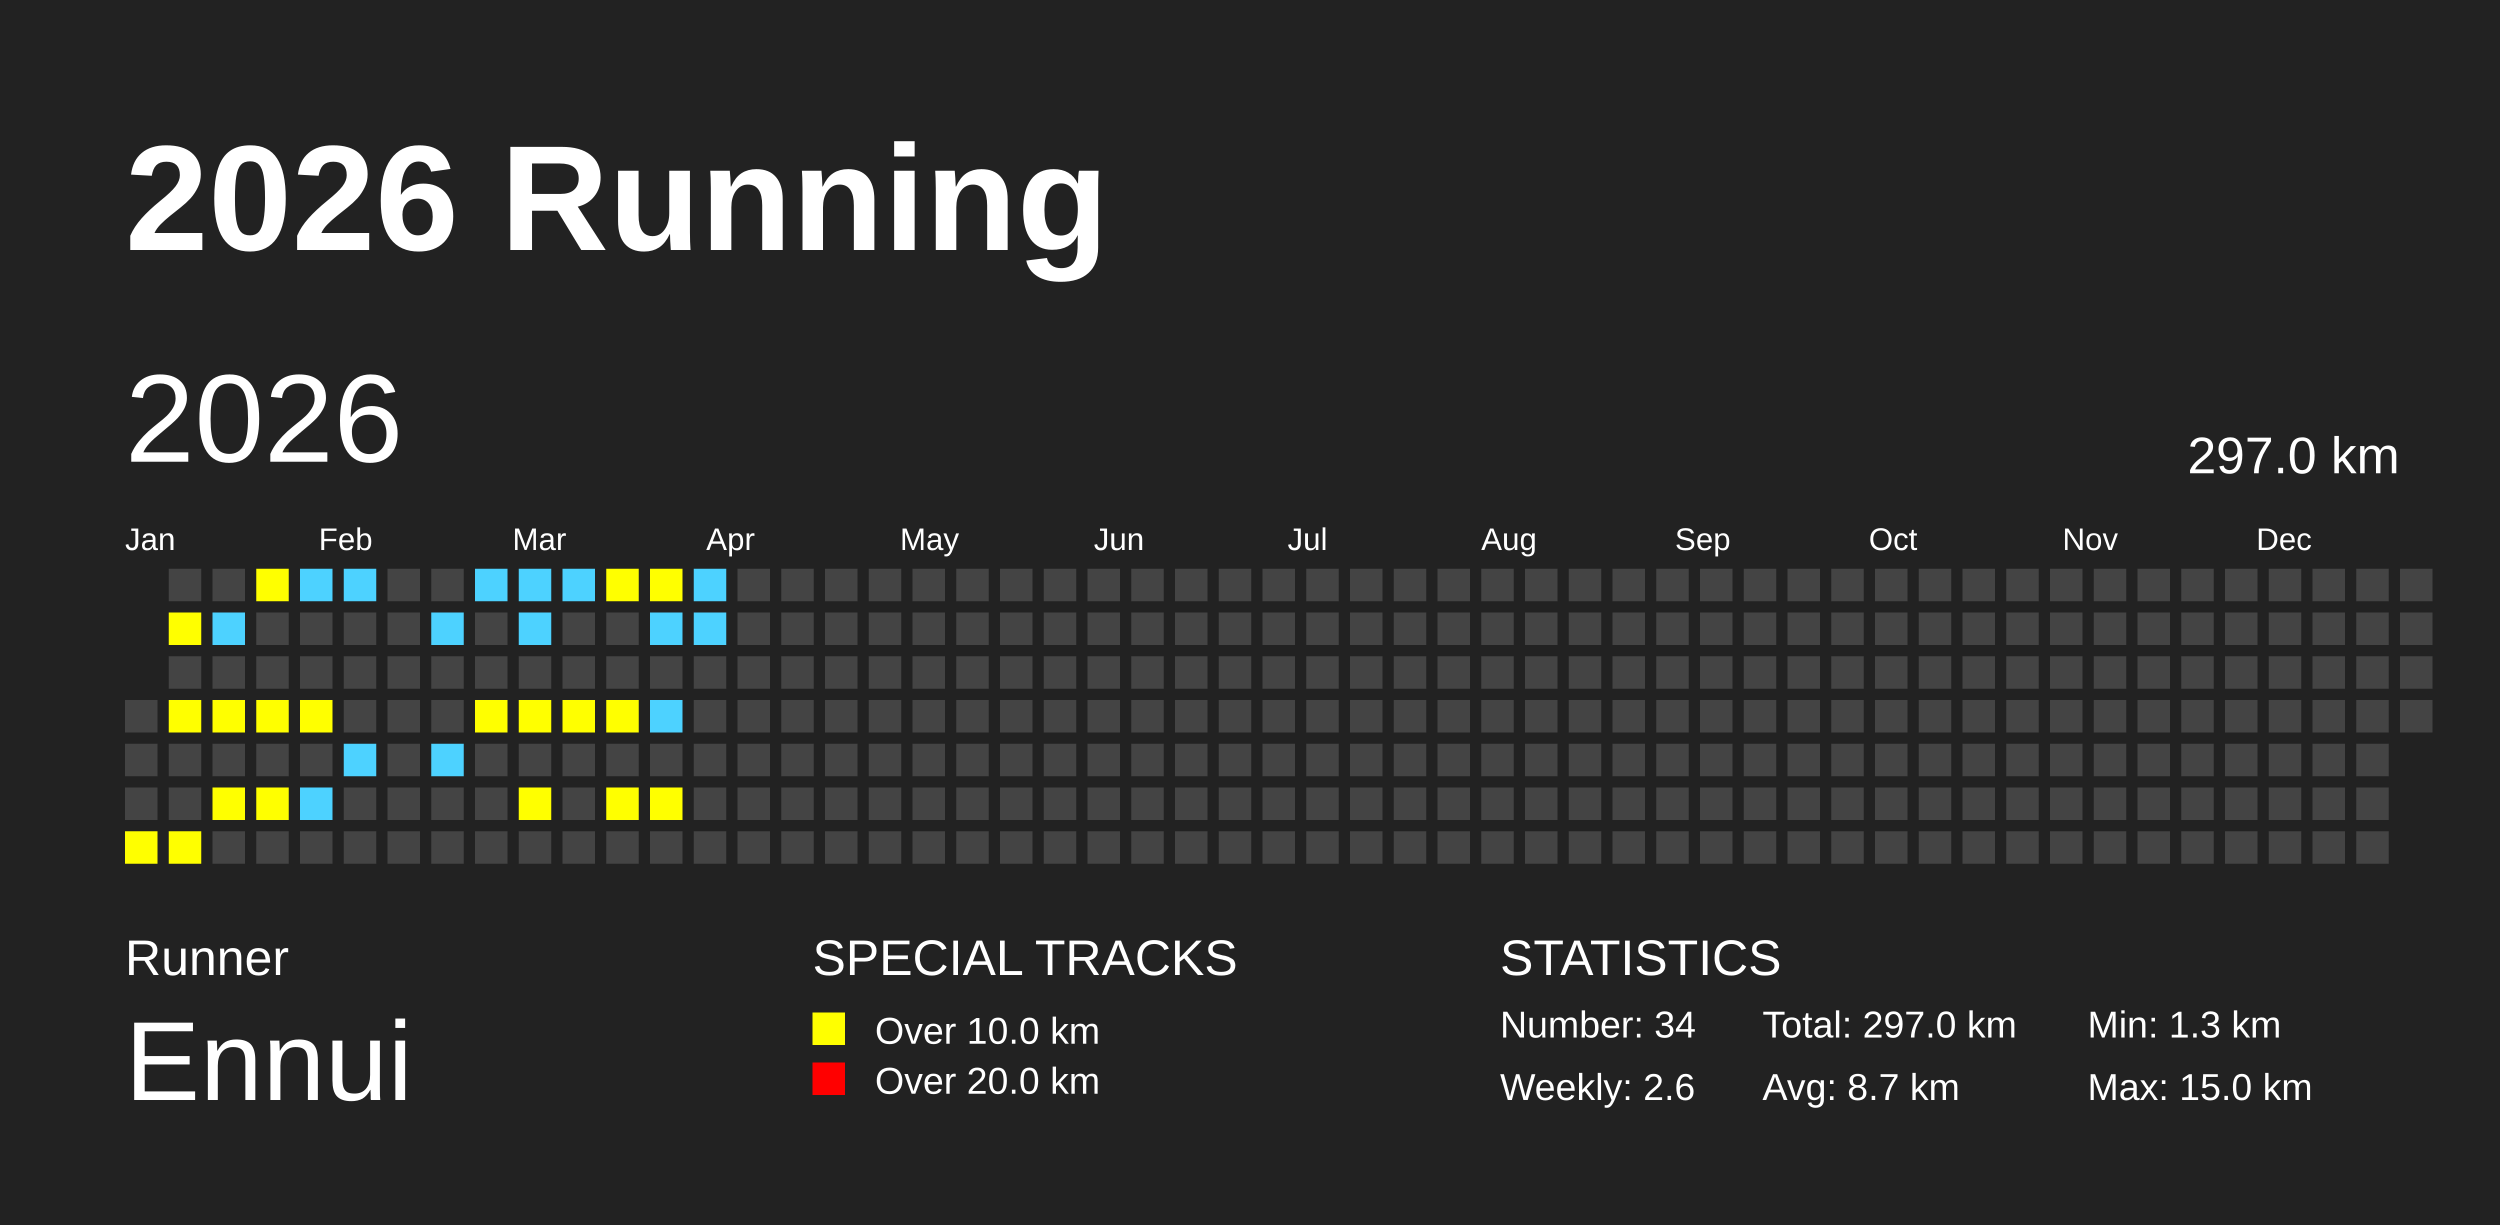
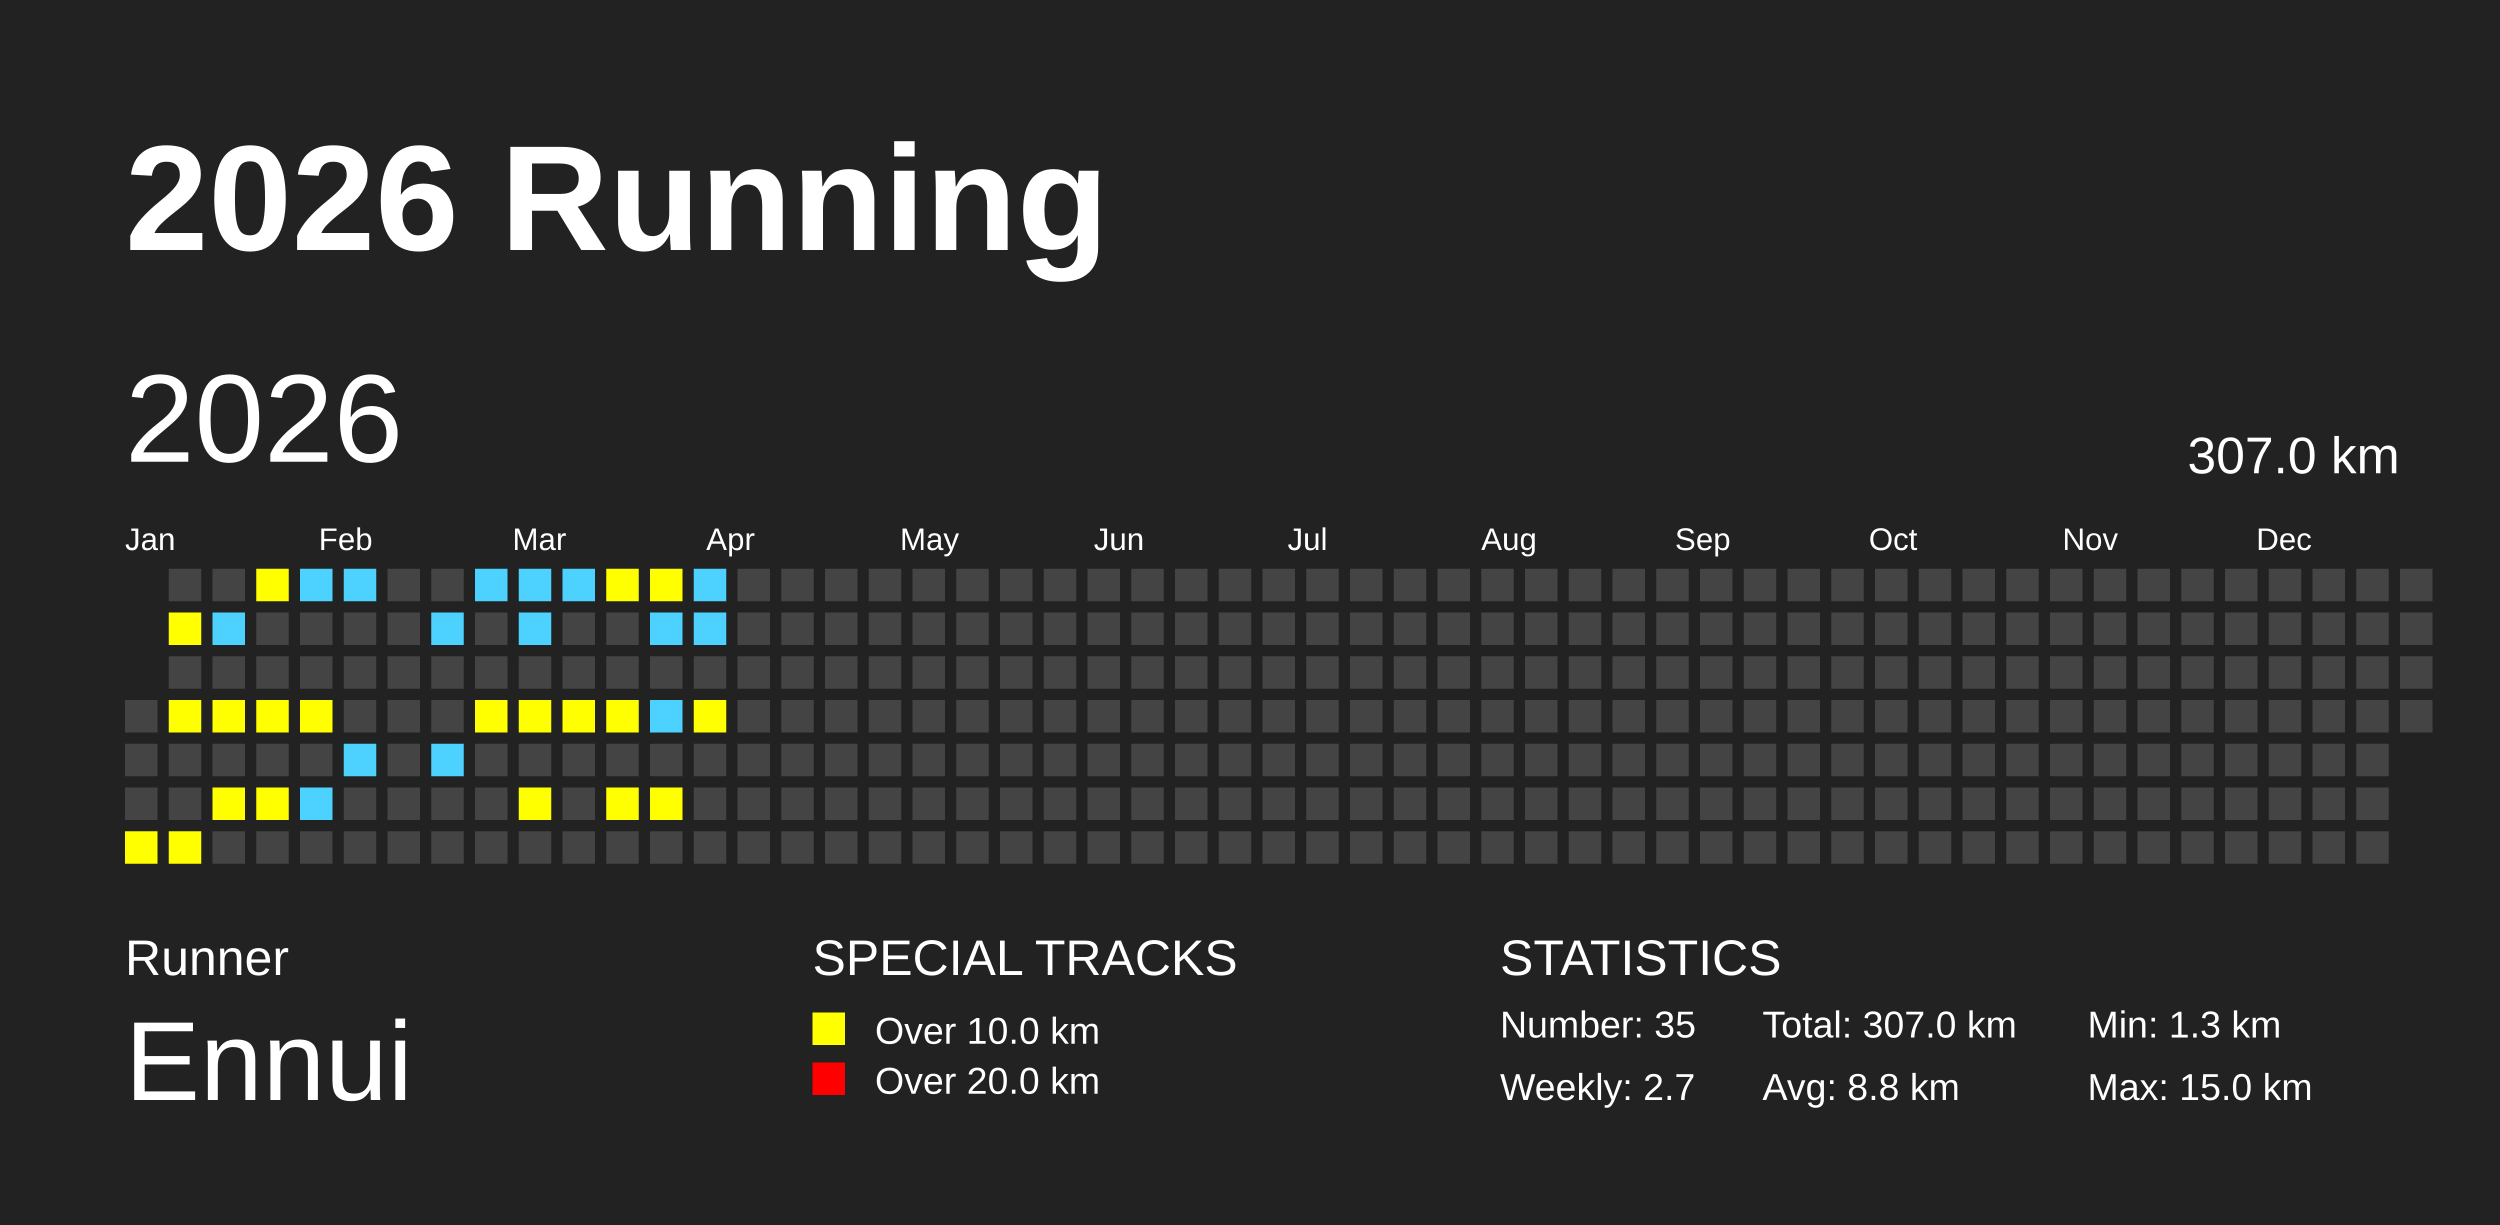
<svg xmlns="http://www.w3.org/2000/svg" baseProfile="full" height="98mm" version="1.1" viewBox="0,0,200,98" width="200mm">
  <defs />
  <rect fill="#222222" height="98" width="200" x="0" y="0" />
  <text fill="#FFFFFF" style="font-size:12px; font-family:Arial; font-weight:bold;" x="10" y="20">2026 Running</text>
  <text fill="#FFFFFF" style="font-size:4px; font-family:Arial" x="10" y="78">Runner</text>
  <text fill="#FFFFFF" style="font-size:9px; font-family:Arial" x="10" y="88">Ennui</text>
  <text fill="#FFFFFF" style="font-size:4px; font-family:Arial" x="65" y="78">SPECIAL TRACKS</text>
  <rect fill="yellow" height="2.6" width="2.6" x="65" y="81" />
  <text fill="#FFFFFF" style="font-size:3px; font-family:Arial" x="70" y="83.5">Over 10.0 km</text>
  <rect fill="red" height="2.6" width="2.6" x="65" y="85" />
  <text fill="#FFFFFF" style="font-size:3px; font-family:Arial" x="70" y="87.5">Over 20.0 km</text>
  <text fill="#FFFFFF" style="font-size:4px; font-family:Arial" x="120" y="78">STATISTICS</text>
-   <text fill="#FFFFFF" style="font-size:3px; font-family:Arial" x="120" y="83">Number: 34</text>
-   <text fill="#FFFFFF" style="font-size:3px; font-family:Arial" x="120" y="88">Weekly: 2.6</text>
-   <text fill="#FFFFFF" style="font-size:3px; font-family:Arial" x="141" y="83">Total: 297.0 km</text>
-   <text fill="#FFFFFF" style="font-size:3px; font-family:Arial" x="141" y="88">Avg: 8.7 km</text>
+   <text fill="#FFFFFF" style="font-size:3px; font-family:Arial" x="120" y="83">Number: 35</text>
+   <text fill="#FFFFFF" style="font-size:3px; font-family:Arial" x="120" y="88">Weekly: 2.7</text>
+   <text fill="#FFFFFF" style="font-size:3px; font-family:Arial" x="141" y="83">Total: 307.0 km</text>
+   <text fill="#FFFFFF" style="font-size:3px; font-family:Arial" x="141" y="88">Avg: 8.8 km</text>
  <text fill="#FFFFFF" style="font-size:3px; font-family:Arial" x="167" y="83">Min: 1.3 km</text>
  <text fill="#FFFFFF" style="font-size:3px; font-family:Arial" x="167" y="88">Max: 15.0 km</text>
  <text dominant-baseline="hanging" fill="#FFFFFF" style="font-size:10.0px; font-family:Arial;" x="10" y="30">2026</text>
-   <text dominant-baseline="hanging" fill="#FFFFFF" style="font-size:4.125px; font-family:Arial;" x="175" y="35">297.0 km</text>
+   <text dominant-baseline="hanging" fill="#FFFFFF" style="font-size:4.125px; font-family:Arial;" x="175" y="35">307.0 km</text>
  <text fill="#FFFFFF" style="font-size:2.5px; font-family:Arial" x="10.0" y="44">Jan</text>
  <text fill="#FFFFFF" style="font-size:2.5px; font-family:Arial" x="25.5" y="44">Feb</text>
  <text fill="#FFFFFF" style="font-size:2.5px; font-family:Arial" x="41.0" y="44">Mar</text>
  <text fill="#FFFFFF" style="font-size:2.5px; font-family:Arial" x="56.5" y="44">Apr</text>
  <text fill="#FFFFFF" style="font-size:2.5px; font-family:Arial" x="72.0" y="44">May</text>
  <text fill="#FFFFFF" style="font-size:2.5px; font-family:Arial" x="87.5" y="44">Jun</text>
  <text fill="#FFFFFF" style="font-size:2.5px; font-family:Arial" x="103.0" y="44">Jul</text>
  <text fill="#FFFFFF" style="font-size:2.5px; font-family:Arial" x="118.5" y="44">Aug</text>
  <text fill="#FFFFFF" style="font-size:2.5px; font-family:Arial" x="134.0" y="44">Sep</text>
  <text fill="#FFFFFF" style="font-size:2.5px; font-family:Arial" x="149.5" y="44">Oct</text>
  <text fill="#FFFFFF" style="font-size:2.5px; font-family:Arial" x="165.0" y="44">Nov</text>
  <text fill="#FFFFFF" style="font-size:2.5px; font-family:Arial" x="180.5" y="44">Dec</text>
  <rect fill="#444444" height="2.6" width="2.6" x="10.0" y="56.0" />
  <rect fill="#444444" height="2.6" width="2.6" x="10.0" y="59.5" />
  <rect fill="#444444" height="2.6" width="2.6" x="10.0" y="63.0" />
  <rect fill="yellow" height="2.6" width="2.6" x="10.0" y="66.5" />
  <rect fill="#444444" height="2.6" width="2.6" x="13.5" y="45.5" />
  <rect fill="yellow" height="2.6" width="2.6" x="13.5" y="49.0" />
  <rect fill="#444444" height="2.6" width="2.6" x="13.5" y="52.5" />
  <rect fill="yellow" height="2.6" width="2.6" x="13.5" y="56.0" />
  <rect fill="#444444" height="2.6" width="2.6" x="13.5" y="59.5" />
  <rect fill="#444444" height="2.6" width="2.6" x="13.5" y="63.0" />
  <rect fill="yellow" height="2.6" width="2.6" x="13.5" y="66.5" />
  <rect fill="#444444" height="2.6" width="2.6" x="17.0" y="45.5" />
  <rect fill="#4DD2FF" height="2.6" width="2.6" x="17.0" y="49.0" />
  <rect fill="#444444" height="2.6" width="2.6" x="17.0" y="52.5" />
  <rect fill="yellow" height="2.6" width="2.6" x="17.0" y="56.0" />
  <rect fill="#444444" height="2.6" width="2.6" x="17.0" y="59.5" />
  <rect fill="yellow" height="2.6" width="2.6" x="17.0" y="63.0" />
  <rect fill="#444444" height="2.6" width="2.6" x="17.0" y="66.5" />
  <rect fill="yellow" height="2.6" width="2.6" x="20.5" y="45.5" />
  <rect fill="#444444" height="2.6" width="2.6" x="20.5" y="49.0" />
  <rect fill="#444444" height="2.6" width="2.6" x="20.5" y="52.5" />
  <rect fill="yellow" height="2.6" width="2.6" x="20.5" y="56.0" />
  <rect fill="#444444" height="2.6" width="2.6" x="20.5" y="59.5" />
  <rect fill="yellow" height="2.6" width="2.6" x="20.5" y="63.0" />
  <rect fill="#444444" height="2.6" width="2.6" x="20.5" y="66.5" />
  <rect fill="#4DD2FF" height="2.6" width="2.6" x="24.0" y="45.5" />
  <rect fill="#444444" height="2.6" width="2.6" x="24.0" y="49.0" />
  <rect fill="#444444" height="2.6" width="2.6" x="24.0" y="52.5" />
  <rect fill="yellow" height="2.6" width="2.6" x="24.0" y="56.0" />
  <rect fill="#444444" height="2.6" width="2.6" x="24.0" y="59.5" />
  <rect fill="#4DD2FF" height="2.6" width="2.6" x="24.0" y="63.0" />
  <rect fill="#444444" height="2.6" width="2.6" x="24.0" y="66.5" />
  <rect fill="#4DD2FF" height="2.6" width="2.6" x="27.5" y="45.5" />
  <rect fill="#444444" height="2.6" width="2.6" x="27.5" y="49.0" />
  <rect fill="#444444" height="2.6" width="2.6" x="27.5" y="52.5" />
  <rect fill="#444444" height="2.6" width="2.6" x="27.5" y="56.0" />
  <rect fill="#4DD2FF" height="2.6" width="2.6" x="27.5" y="59.5" />
  <rect fill="#444444" height="2.6" width="2.6" x="27.5" y="63.0" />
  <rect fill="#444444" height="2.6" width="2.6" x="27.5" y="66.5" />
  <rect fill="#444444" height="2.6" width="2.6" x="31.0" y="45.5" />
  <rect fill="#444444" height="2.6" width="2.6" x="31.0" y="49.0" />
  <rect fill="#444444" height="2.6" width="2.6" x="31.0" y="52.5" />
  <rect fill="#444444" height="2.6" width="2.6" x="31.0" y="56.0" />
  <rect fill="#444444" height="2.6" width="2.6" x="31.0" y="59.5" />
  <rect fill="#444444" height="2.6" width="2.6" x="31.0" y="63.0" />
  <rect fill="#444444" height="2.6" width="2.6" x="31.0" y="66.5" />
  <rect fill="#444444" height="2.6" width="2.6" x="34.5" y="45.5" />
  <rect fill="#4DD2FF" height="2.6" width="2.6" x="34.5" y="49.0" />
  <rect fill="#444444" height="2.6" width="2.6" x="34.5" y="52.5" />
  <rect fill="#444444" height="2.6" width="2.6" x="34.5" y="56.0" />
  <rect fill="#4DD2FF" height="2.6" width="2.6" x="34.5" y="59.5" />
  <rect fill="#444444" height="2.6" width="2.6" x="34.5" y="63.0" />
  <rect fill="#444444" height="2.6" width="2.6" x="34.5" y="66.5" />
  <rect fill="#4DD2FF" height="2.6" width="2.6" x="38.0" y="45.5" />
  <rect fill="#444444" height="2.6" width="2.6" x="38.0" y="49.0" />
  <rect fill="#444444" height="2.6" width="2.6" x="38.0" y="52.5" />
  <rect fill="yellow" height="2.6" width="2.6" x="38.0" y="56.0" />
  <rect fill="#444444" height="2.6" width="2.6" x="38.0" y="59.5" />
  <rect fill="#444444" height="2.6" width="2.6" x="38.0" y="63.0" />
  <rect fill="#444444" height="2.6" width="2.6" x="38.0" y="66.5" />
  <rect fill="#4DD2FF" height="2.6" width="2.6" x="41.5" y="45.5" />
  <rect fill="#4DD2FF" height="2.6" width="2.6" x="41.5" y="49.0" />
  <rect fill="#444444" height="2.6" width="2.6" x="41.5" y="52.5" />
  <rect fill="yellow" height="2.6" width="2.6" x="41.5" y="56.0" />
  <rect fill="#444444" height="2.6" width="2.6" x="41.5" y="59.5" />
  <rect fill="yellow" height="2.6" width="2.6" x="41.5" y="63.0" />
  <rect fill="#444444" height="2.6" width="2.6" x="41.5" y="66.5" />
  <rect fill="#4DD2FF" height="2.6" width="2.6" x="45.0" y="45.5" />
  <rect fill="#444444" height="2.6" width="2.6" x="45.0" y="49.0" />
  <rect fill="#444444" height="2.6" width="2.6" x="45.0" y="52.5" />
  <rect fill="yellow" height="2.6" width="2.6" x="45.0" y="56.0" />
  <rect fill="#444444" height="2.6" width="2.6" x="45.0" y="59.5" />
  <rect fill="#444444" height="2.6" width="2.6" x="45.0" y="63.0" />
  <rect fill="#444444" height="2.6" width="2.6" x="45.0" y="66.5" />
  <rect fill="yellow" height="2.6" width="2.6" x="48.5" y="45.5" />
  <rect fill="#444444" height="2.6" width="2.6" x="48.5" y="49.0" />
  <rect fill="#444444" height="2.6" width="2.6" x="48.5" y="52.5" />
  <rect fill="yellow" height="2.6" width="2.6" x="48.5" y="56.0" />
  <rect fill="#444444" height="2.6" width="2.6" x="48.5" y="59.5" />
  <rect fill="yellow" height="2.6" width="2.6" x="48.5" y="63.0" />
  <rect fill="#444444" height="2.6" width="2.6" x="48.5" y="66.5" />
  <rect fill="yellow" height="2.6" width="2.6" x="52.0" y="45.5" />
  <rect fill="#4DD2FF" height="2.6" width="2.6" x="52.0" y="49.0" />
  <rect fill="#444444" height="2.6" width="2.6" x="52.0" y="52.5" />
  <rect fill="#4DD2FF" height="2.6" width="2.6" x="52.0" y="56.0" />
  <rect fill="#444444" height="2.6" width="2.6" x="52.0" y="59.5" />
  <rect fill="yellow" height="2.6" width="2.6" x="52.0" y="63.0" />
  <rect fill="#444444" height="2.6" width="2.6" x="52.0" y="66.5" />
  <rect fill="#4DD2FF" height="2.6" width="2.6" x="55.5" y="45.5" />
  <rect fill="#4DD2FF" height="2.6" width="2.6" x="55.5" y="49.0" />
  <rect fill="#444444" height="2.6" width="2.6" x="55.5" y="52.5" />
-   <rect fill="#444444" height="2.6" width="2.6" x="55.5" y="56.0" />
+   <rect fill="yellow" height="2.6" width="2.6" x="55.5" y="56.0" />
  <rect fill="#444444" height="2.6" width="2.6" x="55.5" y="59.5" />
  <rect fill="#444444" height="2.6" width="2.6" x="55.5" y="63.0" />
  <rect fill="#444444" height="2.6" width="2.6" x="55.5" y="66.5" />
  <rect fill="#444444" height="2.6" width="2.6" x="59.0" y="45.5" />
  <rect fill="#444444" height="2.6" width="2.6" x="59.0" y="49.0" />
  <rect fill="#444444" height="2.6" width="2.6" x="59.0" y="52.5" />
  <rect fill="#444444" height="2.6" width="2.6" x="59.0" y="56.0" />
  <rect fill="#444444" height="2.6" width="2.6" x="59.0" y="59.5" />
  <rect fill="#444444" height="2.6" width="2.6" x="59.0" y="63.0" />
  <rect fill="#444444" height="2.6" width="2.6" x="59.0" y="66.5" />
  <rect fill="#444444" height="2.6" width="2.6" x="62.5" y="45.5" />
  <rect fill="#444444" height="2.6" width="2.6" x="62.5" y="49.0" />
  <rect fill="#444444" height="2.6" width="2.6" x="62.5" y="52.5" />
  <rect fill="#444444" height="2.6" width="2.6" x="62.5" y="56.0" />
  <rect fill="#444444" height="2.6" width="2.6" x="62.5" y="59.5" />
  <rect fill="#444444" height="2.6" width="2.6" x="62.5" y="63.0" />
  <rect fill="#444444" height="2.6" width="2.6" x="62.5" y="66.5" />
  <rect fill="#444444" height="2.6" width="2.6" x="66.0" y="45.5" />
  <rect fill="#444444" height="2.6" width="2.6" x="66.0" y="49.0" />
  <rect fill="#444444" height="2.6" width="2.6" x="66.0" y="52.5" />
  <rect fill="#444444" height="2.6" width="2.6" x="66.0" y="56.0" />
  <rect fill="#444444" height="2.6" width="2.6" x="66.0" y="59.5" />
  <rect fill="#444444" height="2.6" width="2.6" x="66.0" y="63.0" />
  <rect fill="#444444" height="2.6" width="2.6" x="66.0" y="66.5" />
  <rect fill="#444444" height="2.6" width="2.6" x="69.5" y="45.5" />
  <rect fill="#444444" height="2.6" width="2.6" x="69.5" y="49.0" />
  <rect fill="#444444" height="2.6" width="2.6" x="69.5" y="52.5" />
  <rect fill="#444444" height="2.6" width="2.6" x="69.5" y="56.0" />
  <rect fill="#444444" height="2.6" width="2.6" x="69.5" y="59.5" />
  <rect fill="#444444" height="2.6" width="2.6" x="69.5" y="63.0" />
  <rect fill="#444444" height="2.6" width="2.6" x="69.5" y="66.5" />
  <rect fill="#444444" height="2.6" width="2.6" x="73.0" y="45.5" />
  <rect fill="#444444" height="2.6" width="2.6" x="73.0" y="49.0" />
  <rect fill="#444444" height="2.6" width="2.6" x="73.0" y="52.5" />
  <rect fill="#444444" height="2.6" width="2.6" x="73.0" y="56.0" />
  <rect fill="#444444" height="2.6" width="2.6" x="73.0" y="59.5" />
  <rect fill="#444444" height="2.6" width="2.6" x="73.0" y="63.0" />
  <rect fill="#444444" height="2.6" width="2.6" x="73.0" y="66.5" />
  <rect fill="#444444" height="2.6" width="2.6" x="76.5" y="45.5" />
  <rect fill="#444444" height="2.6" width="2.6" x="76.5" y="49.0" />
  <rect fill="#444444" height="2.6" width="2.6" x="76.5" y="52.5" />
  <rect fill="#444444" height="2.6" width="2.6" x="76.5" y="56.0" />
  <rect fill="#444444" height="2.6" width="2.6" x="76.5" y="59.5" />
  <rect fill="#444444" height="2.6" width="2.6" x="76.5" y="63.0" />
  <rect fill="#444444" height="2.6" width="2.6" x="76.5" y="66.5" />
  <rect fill="#444444" height="2.6" width="2.6" x="80.0" y="45.5" />
  <rect fill="#444444" height="2.6" width="2.6" x="80.0" y="49.0" />
  <rect fill="#444444" height="2.6" width="2.6" x="80.0" y="52.5" />
  <rect fill="#444444" height="2.6" width="2.6" x="80.0" y="56.0" />
  <rect fill="#444444" height="2.6" width="2.6" x="80.0" y="59.5" />
  <rect fill="#444444" height="2.6" width="2.6" x="80.0" y="63.0" />
  <rect fill="#444444" height="2.6" width="2.6" x="80.0" y="66.5" />
  <rect fill="#444444" height="2.6" width="2.6" x="83.5" y="45.5" />
  <rect fill="#444444" height="2.6" width="2.6" x="83.5" y="49.0" />
  <rect fill="#444444" height="2.6" width="2.6" x="83.5" y="52.5" />
  <rect fill="#444444" height="2.6" width="2.6" x="83.5" y="56.0" />
  <rect fill="#444444" height="2.6" width="2.6" x="83.5" y="59.5" />
  <rect fill="#444444" height="2.6" width="2.6" x="83.5" y="63.0" />
  <rect fill="#444444" height="2.6" width="2.6" x="83.5" y="66.5" />
  <rect fill="#444444" height="2.6" width="2.6" x="87.0" y="45.5" />
  <rect fill="#444444" height="2.6" width="2.6" x="87.0" y="49.0" />
  <rect fill="#444444" height="2.6" width="2.6" x="87.0" y="52.5" />
  <rect fill="#444444" height="2.6" width="2.6" x="87.0" y="56.0" />
  <rect fill="#444444" height="2.6" width="2.6" x="87.0" y="59.5" />
  <rect fill="#444444" height="2.6" width="2.6" x="87.0" y="63.0" />
  <rect fill="#444444" height="2.6" width="2.6" x="87.0" y="66.5" />
  <rect fill="#444444" height="2.6" width="2.6" x="90.5" y="45.5" />
  <rect fill="#444444" height="2.6" width="2.6" x="90.5" y="49.0" />
  <rect fill="#444444" height="2.6" width="2.6" x="90.5" y="52.5" />
  <rect fill="#444444" height="2.6" width="2.6" x="90.5" y="56.0" />
  <rect fill="#444444" height="2.6" width="2.6" x="90.5" y="59.5" />
  <rect fill="#444444" height="2.6" width="2.6" x="90.5" y="63.0" />
  <rect fill="#444444" height="2.6" width="2.6" x="90.5" y="66.5" />
  <rect fill="#444444" height="2.6" width="2.6" x="94.0" y="45.5" />
  <rect fill="#444444" height="2.6" width="2.6" x="94.0" y="49.0" />
  <rect fill="#444444" height="2.6" width="2.6" x="94.0" y="52.5" />
  <rect fill="#444444" height="2.6" width="2.6" x="94.0" y="56.0" />
  <rect fill="#444444" height="2.6" width="2.6" x="94.0" y="59.5" />
  <rect fill="#444444" height="2.6" width="2.6" x="94.0" y="63.0" />
  <rect fill="#444444" height="2.6" width="2.6" x="94.0" y="66.5" />
  <rect fill="#444444" height="2.6" width="2.6" x="97.5" y="45.5" />
  <rect fill="#444444" height="2.6" width="2.6" x="97.5" y="49.0" />
  <rect fill="#444444" height="2.6" width="2.6" x="97.5" y="52.5" />
  <rect fill="#444444" height="2.6" width="2.6" x="97.5" y="56.0" />
  <rect fill="#444444" height="2.6" width="2.6" x="97.5" y="59.5" />
  <rect fill="#444444" height="2.6" width="2.6" x="97.5" y="63.0" />
  <rect fill="#444444" height="2.6" width="2.6" x="97.5" y="66.5" />
  <rect fill="#444444" height="2.6" width="2.6" x="101.0" y="45.5" />
  <rect fill="#444444" height="2.6" width="2.6" x="101.0" y="49.0" />
  <rect fill="#444444" height="2.6" width="2.6" x="101.0" y="52.5" />
  <rect fill="#444444" height="2.6" width="2.6" x="101.0" y="56.0" />
  <rect fill="#444444" height="2.6" width="2.6" x="101.0" y="59.5" />
  <rect fill="#444444" height="2.6" width="2.6" x="101.0" y="63.0" />
  <rect fill="#444444" height="2.6" width="2.6" x="101.0" y="66.5" />
  <rect fill="#444444" height="2.6" width="2.6" x="104.5" y="45.5" />
  <rect fill="#444444" height="2.6" width="2.6" x="104.5" y="49.0" />
  <rect fill="#444444" height="2.6" width="2.6" x="104.5" y="52.5" />
  <rect fill="#444444" height="2.6" width="2.6" x="104.5" y="56.0" />
  <rect fill="#444444" height="2.6" width="2.6" x="104.5" y="59.5" />
  <rect fill="#444444" height="2.6" width="2.6" x="104.5" y="63.0" />
  <rect fill="#444444" height="2.6" width="2.6" x="104.5" y="66.5" />
  <rect fill="#444444" height="2.6" width="2.6" x="108.0" y="45.5" />
  <rect fill="#444444" height="2.6" width="2.6" x="108.0" y="49.0" />
  <rect fill="#444444" height="2.6" width="2.6" x="108.0" y="52.5" />
  <rect fill="#444444" height="2.6" width="2.6" x="108.0" y="56.0" />
  <rect fill="#444444" height="2.6" width="2.6" x="108.0" y="59.5" />
  <rect fill="#444444" height="2.6" width="2.6" x="108.0" y="63.0" />
  <rect fill="#444444" height="2.6" width="2.6" x="108.0" y="66.5" />
  <rect fill="#444444" height="2.6" width="2.6" x="111.5" y="45.5" />
  <rect fill="#444444" height="2.6" width="2.6" x="111.5" y="49.0" />
  <rect fill="#444444" height="2.6" width="2.6" x="111.5" y="52.5" />
  <rect fill="#444444" height="2.6" width="2.6" x="111.5" y="56.0" />
  <rect fill="#444444" height="2.6" width="2.6" x="111.5" y="59.5" />
  <rect fill="#444444" height="2.6" width="2.6" x="111.5" y="63.0" />
  <rect fill="#444444" height="2.6" width="2.6" x="111.5" y="66.5" />
  <rect fill="#444444" height="2.6" width="2.6" x="115.0" y="45.5" />
  <rect fill="#444444" height="2.6" width="2.6" x="115.0" y="49.0" />
  <rect fill="#444444" height="2.6" width="2.6" x="115.0" y="52.5" />
  <rect fill="#444444" height="2.6" width="2.6" x="115.0" y="56.0" />
  <rect fill="#444444" height="2.6" width="2.6" x="115.0" y="59.5" />
  <rect fill="#444444" height="2.6" width="2.6" x="115.0" y="63.0" />
  <rect fill="#444444" height="2.6" width="2.6" x="115.0" y="66.5" />
  <rect fill="#444444" height="2.6" width="2.6" x="118.5" y="45.5" />
  <rect fill="#444444" height="2.6" width="2.6" x="118.5" y="49.0" />
  <rect fill="#444444" height="2.6" width="2.6" x="118.5" y="52.5" />
  <rect fill="#444444" height="2.6" width="2.6" x="118.5" y="56.0" />
  <rect fill="#444444" height="2.6" width="2.6" x="118.5" y="59.5" />
  <rect fill="#444444" height="2.6" width="2.6" x="118.5" y="63.0" />
  <rect fill="#444444" height="2.6" width="2.6" x="118.5" y="66.5" />
  <rect fill="#444444" height="2.6" width="2.6" x="122.0" y="45.5" />
  <rect fill="#444444" height="2.6" width="2.6" x="122.0" y="49.0" />
  <rect fill="#444444" height="2.6" width="2.6" x="122.0" y="52.5" />
  <rect fill="#444444" height="2.6" width="2.6" x="122.0" y="56.0" />
  <rect fill="#444444" height="2.6" width="2.6" x="122.0" y="59.5" />
  <rect fill="#444444" height="2.6" width="2.6" x="122.0" y="63.0" />
  <rect fill="#444444" height="2.6" width="2.6" x="122.0" y="66.5" />
  <rect fill="#444444" height="2.6" width="2.6" x="125.5" y="45.5" />
  <rect fill="#444444" height="2.6" width="2.6" x="125.5" y="49.0" />
  <rect fill="#444444" height="2.6" width="2.6" x="125.5" y="52.5" />
  <rect fill="#444444" height="2.6" width="2.6" x="125.5" y="56.0" />
  <rect fill="#444444" height="2.6" width="2.6" x="125.5" y="59.5" />
  <rect fill="#444444" height="2.6" width="2.6" x="125.5" y="63.0" />
  <rect fill="#444444" height="2.6" width="2.6" x="125.5" y="66.5" />
  <rect fill="#444444" height="2.6" width="2.6" x="129.0" y="45.5" />
  <rect fill="#444444" height="2.6" width="2.6" x="129.0" y="49.0" />
  <rect fill="#444444" height="2.6" width="2.6" x="129.0" y="52.5" />
  <rect fill="#444444" height="2.6" width="2.6" x="129.0" y="56.0" />
  <rect fill="#444444" height="2.6" width="2.6" x="129.0" y="59.5" />
  <rect fill="#444444" height="2.6" width="2.6" x="129.0" y="63.0" />
  <rect fill="#444444" height="2.6" width="2.6" x="129.0" y="66.5" />
  <rect fill="#444444" height="2.6" width="2.6" x="132.5" y="45.5" />
  <rect fill="#444444" height="2.6" width="2.6" x="132.5" y="49.0" />
  <rect fill="#444444" height="2.6" width="2.6" x="132.5" y="52.5" />
  <rect fill="#444444" height="2.6" width="2.6" x="132.5" y="56.0" />
  <rect fill="#444444" height="2.6" width="2.6" x="132.5" y="59.5" />
  <rect fill="#444444" height="2.6" width="2.6" x="132.5" y="63.0" />
  <rect fill="#444444" height="2.6" width="2.6" x="132.5" y="66.5" />
  <rect fill="#444444" height="2.6" width="2.6" x="136.0" y="45.5" />
  <rect fill="#444444" height="2.6" width="2.6" x="136.0" y="49.0" />
  <rect fill="#444444" height="2.6" width="2.6" x="136.0" y="52.5" />
  <rect fill="#444444" height="2.6" width="2.6" x="136.0" y="56.0" />
  <rect fill="#444444" height="2.6" width="2.6" x="136.0" y="59.5" />
  <rect fill="#444444" height="2.6" width="2.6" x="136.0" y="63.0" />
  <rect fill="#444444" height="2.6" width="2.6" x="136.0" y="66.5" />
  <rect fill="#444444" height="2.6" width="2.6" x="139.5" y="45.5" />
  <rect fill="#444444" height="2.6" width="2.6" x="139.5" y="49.0" />
  <rect fill="#444444" height="2.6" width="2.6" x="139.5" y="52.5" />
  <rect fill="#444444" height="2.6" width="2.6" x="139.5" y="56.0" />
  <rect fill="#444444" height="2.6" width="2.6" x="139.5" y="59.5" />
  <rect fill="#444444" height="2.6" width="2.6" x="139.5" y="63.0" />
  <rect fill="#444444" height="2.6" width="2.6" x="139.5" y="66.5" />
  <rect fill="#444444" height="2.6" width="2.6" x="143.0" y="45.5" />
  <rect fill="#444444" height="2.6" width="2.6" x="143.0" y="49.0" />
  <rect fill="#444444" height="2.6" width="2.6" x="143.0" y="52.5" />
  <rect fill="#444444" height="2.6" width="2.6" x="143.0" y="56.0" />
  <rect fill="#444444" height="2.6" width="2.6" x="143.0" y="59.5" />
  <rect fill="#444444" height="2.6" width="2.6" x="143.0" y="63.0" />
  <rect fill="#444444" height="2.6" width="2.6" x="143.0" y="66.5" />
  <rect fill="#444444" height="2.6" width="2.6" x="146.5" y="45.5" />
  <rect fill="#444444" height="2.6" width="2.6" x="146.5" y="49.0" />
  <rect fill="#444444" height="2.6" width="2.6" x="146.5" y="52.5" />
  <rect fill="#444444" height="2.6" width="2.6" x="146.5" y="56.0" />
  <rect fill="#444444" height="2.6" width="2.6" x="146.5" y="59.5" />
  <rect fill="#444444" height="2.6" width="2.6" x="146.5" y="63.0" />
  <rect fill="#444444" height="2.6" width="2.6" x="146.5" y="66.5" />
  <rect fill="#444444" height="2.6" width="2.6" x="150.0" y="45.5" />
  <rect fill="#444444" height="2.6" width="2.6" x="150.0" y="49.0" />
  <rect fill="#444444" height="2.6" width="2.6" x="150.0" y="52.5" />
  <rect fill="#444444" height="2.6" width="2.6" x="150.0" y="56.0" />
  <rect fill="#444444" height="2.6" width="2.6" x="150.0" y="59.5" />
  <rect fill="#444444" height="2.6" width="2.6" x="150.0" y="63.0" />
  <rect fill="#444444" height="2.6" width="2.6" x="150.0" y="66.5" />
  <rect fill="#444444" height="2.6" width="2.6" x="153.5" y="45.5" />
  <rect fill="#444444" height="2.6" width="2.6" x="153.5" y="49.0" />
  <rect fill="#444444" height="2.6" width="2.6" x="153.5" y="52.5" />
  <rect fill="#444444" height="2.6" width="2.6" x="153.5" y="56.0" />
  <rect fill="#444444" height="2.6" width="2.6" x="153.5" y="59.5" />
  <rect fill="#444444" height="2.6" width="2.6" x="153.5" y="63.0" />
  <rect fill="#444444" height="2.6" width="2.6" x="153.5" y="66.5" />
  <rect fill="#444444" height="2.6" width="2.6" x="157.0" y="45.5" />
  <rect fill="#444444" height="2.6" width="2.6" x="157.0" y="49.0" />
  <rect fill="#444444" height="2.6" width="2.6" x="157.0" y="52.5" />
  <rect fill="#444444" height="2.6" width="2.6" x="157.0" y="56.0" />
  <rect fill="#444444" height="2.6" width="2.6" x="157.0" y="59.5" />
  <rect fill="#444444" height="2.6" width="2.6" x="157.0" y="63.0" />
  <rect fill="#444444" height="2.6" width="2.6" x="157.0" y="66.5" />
  <rect fill="#444444" height="2.6" width="2.6" x="160.5" y="45.5" />
  <rect fill="#444444" height="2.6" width="2.6" x="160.5" y="49.0" />
  <rect fill="#444444" height="2.6" width="2.6" x="160.5" y="52.5" />
  <rect fill="#444444" height="2.6" width="2.6" x="160.5" y="56.0" />
  <rect fill="#444444" height="2.6" width="2.6" x="160.5" y="59.5" />
  <rect fill="#444444" height="2.6" width="2.6" x="160.5" y="63.0" />
  <rect fill="#444444" height="2.6" width="2.6" x="160.5" y="66.5" />
  <rect fill="#444444" height="2.6" width="2.6" x="164.0" y="45.5" />
  <rect fill="#444444" height="2.6" width="2.6" x="164.0" y="49.0" />
  <rect fill="#444444" height="2.6" width="2.6" x="164.0" y="52.5" />
  <rect fill="#444444" height="2.6" width="2.6" x="164.0" y="56.0" />
  <rect fill="#444444" height="2.6" width="2.6" x="164.0" y="59.5" />
  <rect fill="#444444" height="2.6" width="2.6" x="164.0" y="63.0" />
  <rect fill="#444444" height="2.6" width="2.6" x="164.0" y="66.5" />
  <rect fill="#444444" height="2.6" width="2.6" x="167.5" y="45.5" />
  <rect fill="#444444" height="2.6" width="2.6" x="167.5" y="49.0" />
  <rect fill="#444444" height="2.6" width="2.6" x="167.5" y="52.5" />
  <rect fill="#444444" height="2.6" width="2.6" x="167.5" y="56.0" />
  <rect fill="#444444" height="2.6" width="2.6" x="167.5" y="59.5" />
  <rect fill="#444444" height="2.6" width="2.6" x="167.5" y="63.0" />
  <rect fill="#444444" height="2.6" width="2.6" x="167.5" y="66.5" />
  <rect fill="#444444" height="2.6" width="2.6" x="171.0" y="45.5" />
  <rect fill="#444444" height="2.6" width="2.6" x="171.0" y="49.0" />
  <rect fill="#444444" height="2.6" width="2.6" x="171.0" y="52.5" />
  <rect fill="#444444" height="2.6" width="2.6" x="171.0" y="56.0" />
  <rect fill="#444444" height="2.6" width="2.6" x="171.0" y="59.5" />
  <rect fill="#444444" height="2.6" width="2.6" x="171.0" y="63.0" />
  <rect fill="#444444" height="2.6" width="2.6" x="171.0" y="66.5" />
  <rect fill="#444444" height="2.6" width="2.6" x="174.5" y="45.5" />
  <rect fill="#444444" height="2.6" width="2.6" x="174.5" y="49.0" />
  <rect fill="#444444" height="2.6" width="2.6" x="174.5" y="52.5" />
  <rect fill="#444444" height="2.6" width="2.6" x="174.5" y="56.0" />
  <rect fill="#444444" height="2.6" width="2.6" x="174.5" y="59.5" />
  <rect fill="#444444" height="2.6" width="2.6" x="174.5" y="63.0" />
  <rect fill="#444444" height="2.6" width="2.6" x="174.5" y="66.5" />
  <rect fill="#444444" height="2.6" width="2.6" x="178.0" y="45.5" />
  <rect fill="#444444" height="2.6" width="2.6" x="178.0" y="49.0" />
  <rect fill="#444444" height="2.6" width="2.6" x="178.0" y="52.5" />
  <rect fill="#444444" height="2.6" width="2.6" x="178.0" y="56.0" />
  <rect fill="#444444" height="2.6" width="2.6" x="178.0" y="59.5" />
  <rect fill="#444444" height="2.6" width="2.6" x="178.0" y="63.0" />
  <rect fill="#444444" height="2.6" width="2.6" x="178.0" y="66.5" />
  <rect fill="#444444" height="2.6" width="2.6" x="181.5" y="45.5" />
  <rect fill="#444444" height="2.6" width="2.6" x="181.5" y="49.0" />
  <rect fill="#444444" height="2.6" width="2.6" x="181.5" y="52.5" />
  <rect fill="#444444" height="2.6" width="2.6" x="181.5" y="56.0" />
  <rect fill="#444444" height="2.6" width="2.6" x="181.5" y="59.5" />
  <rect fill="#444444" height="2.6" width="2.6" x="181.5" y="63.0" />
  <rect fill="#444444" height="2.6" width="2.6" x="181.5" y="66.5" />
  <rect fill="#444444" height="2.6" width="2.6" x="185.0" y="45.5" />
  <rect fill="#444444" height="2.6" width="2.6" x="185.0" y="49.0" />
  <rect fill="#444444" height="2.6" width="2.6" x="185.0" y="52.5" />
  <rect fill="#444444" height="2.6" width="2.6" x="185.0" y="56.0" />
  <rect fill="#444444" height="2.6" width="2.6" x="185.0" y="59.5" />
  <rect fill="#444444" height="2.6" width="2.6" x="185.0" y="63.0" />
  <rect fill="#444444" height="2.6" width="2.6" x="185.0" y="66.5" />
  <rect fill="#444444" height="2.6" width="2.6" x="188.5" y="45.5" />
  <rect fill="#444444" height="2.6" width="2.6" x="188.5" y="49.0" />
  <rect fill="#444444" height="2.6" width="2.6" x="188.5" y="52.5" />
  <rect fill="#444444" height="2.6" width="2.6" x="188.5" y="56.0" />
  <rect fill="#444444" height="2.6" width="2.6" x="188.5" y="59.5" />
  <rect fill="#444444" height="2.6" width="2.6" x="188.5" y="63.0" />
  <rect fill="#444444" height="2.6" width="2.6" x="188.5" y="66.5" />
  <rect fill="#444444" height="2.6" width="2.6" x="192.0" y="45.5" />
  <rect fill="#444444" height="2.6" width="2.6" x="192.0" y="49.0" />
  <rect fill="#444444" height="2.6" width="2.6" x="192.0" y="52.5" />
  <rect fill="#444444" height="2.6" width="2.6" x="192.0" y="56.0" />
</svg>
